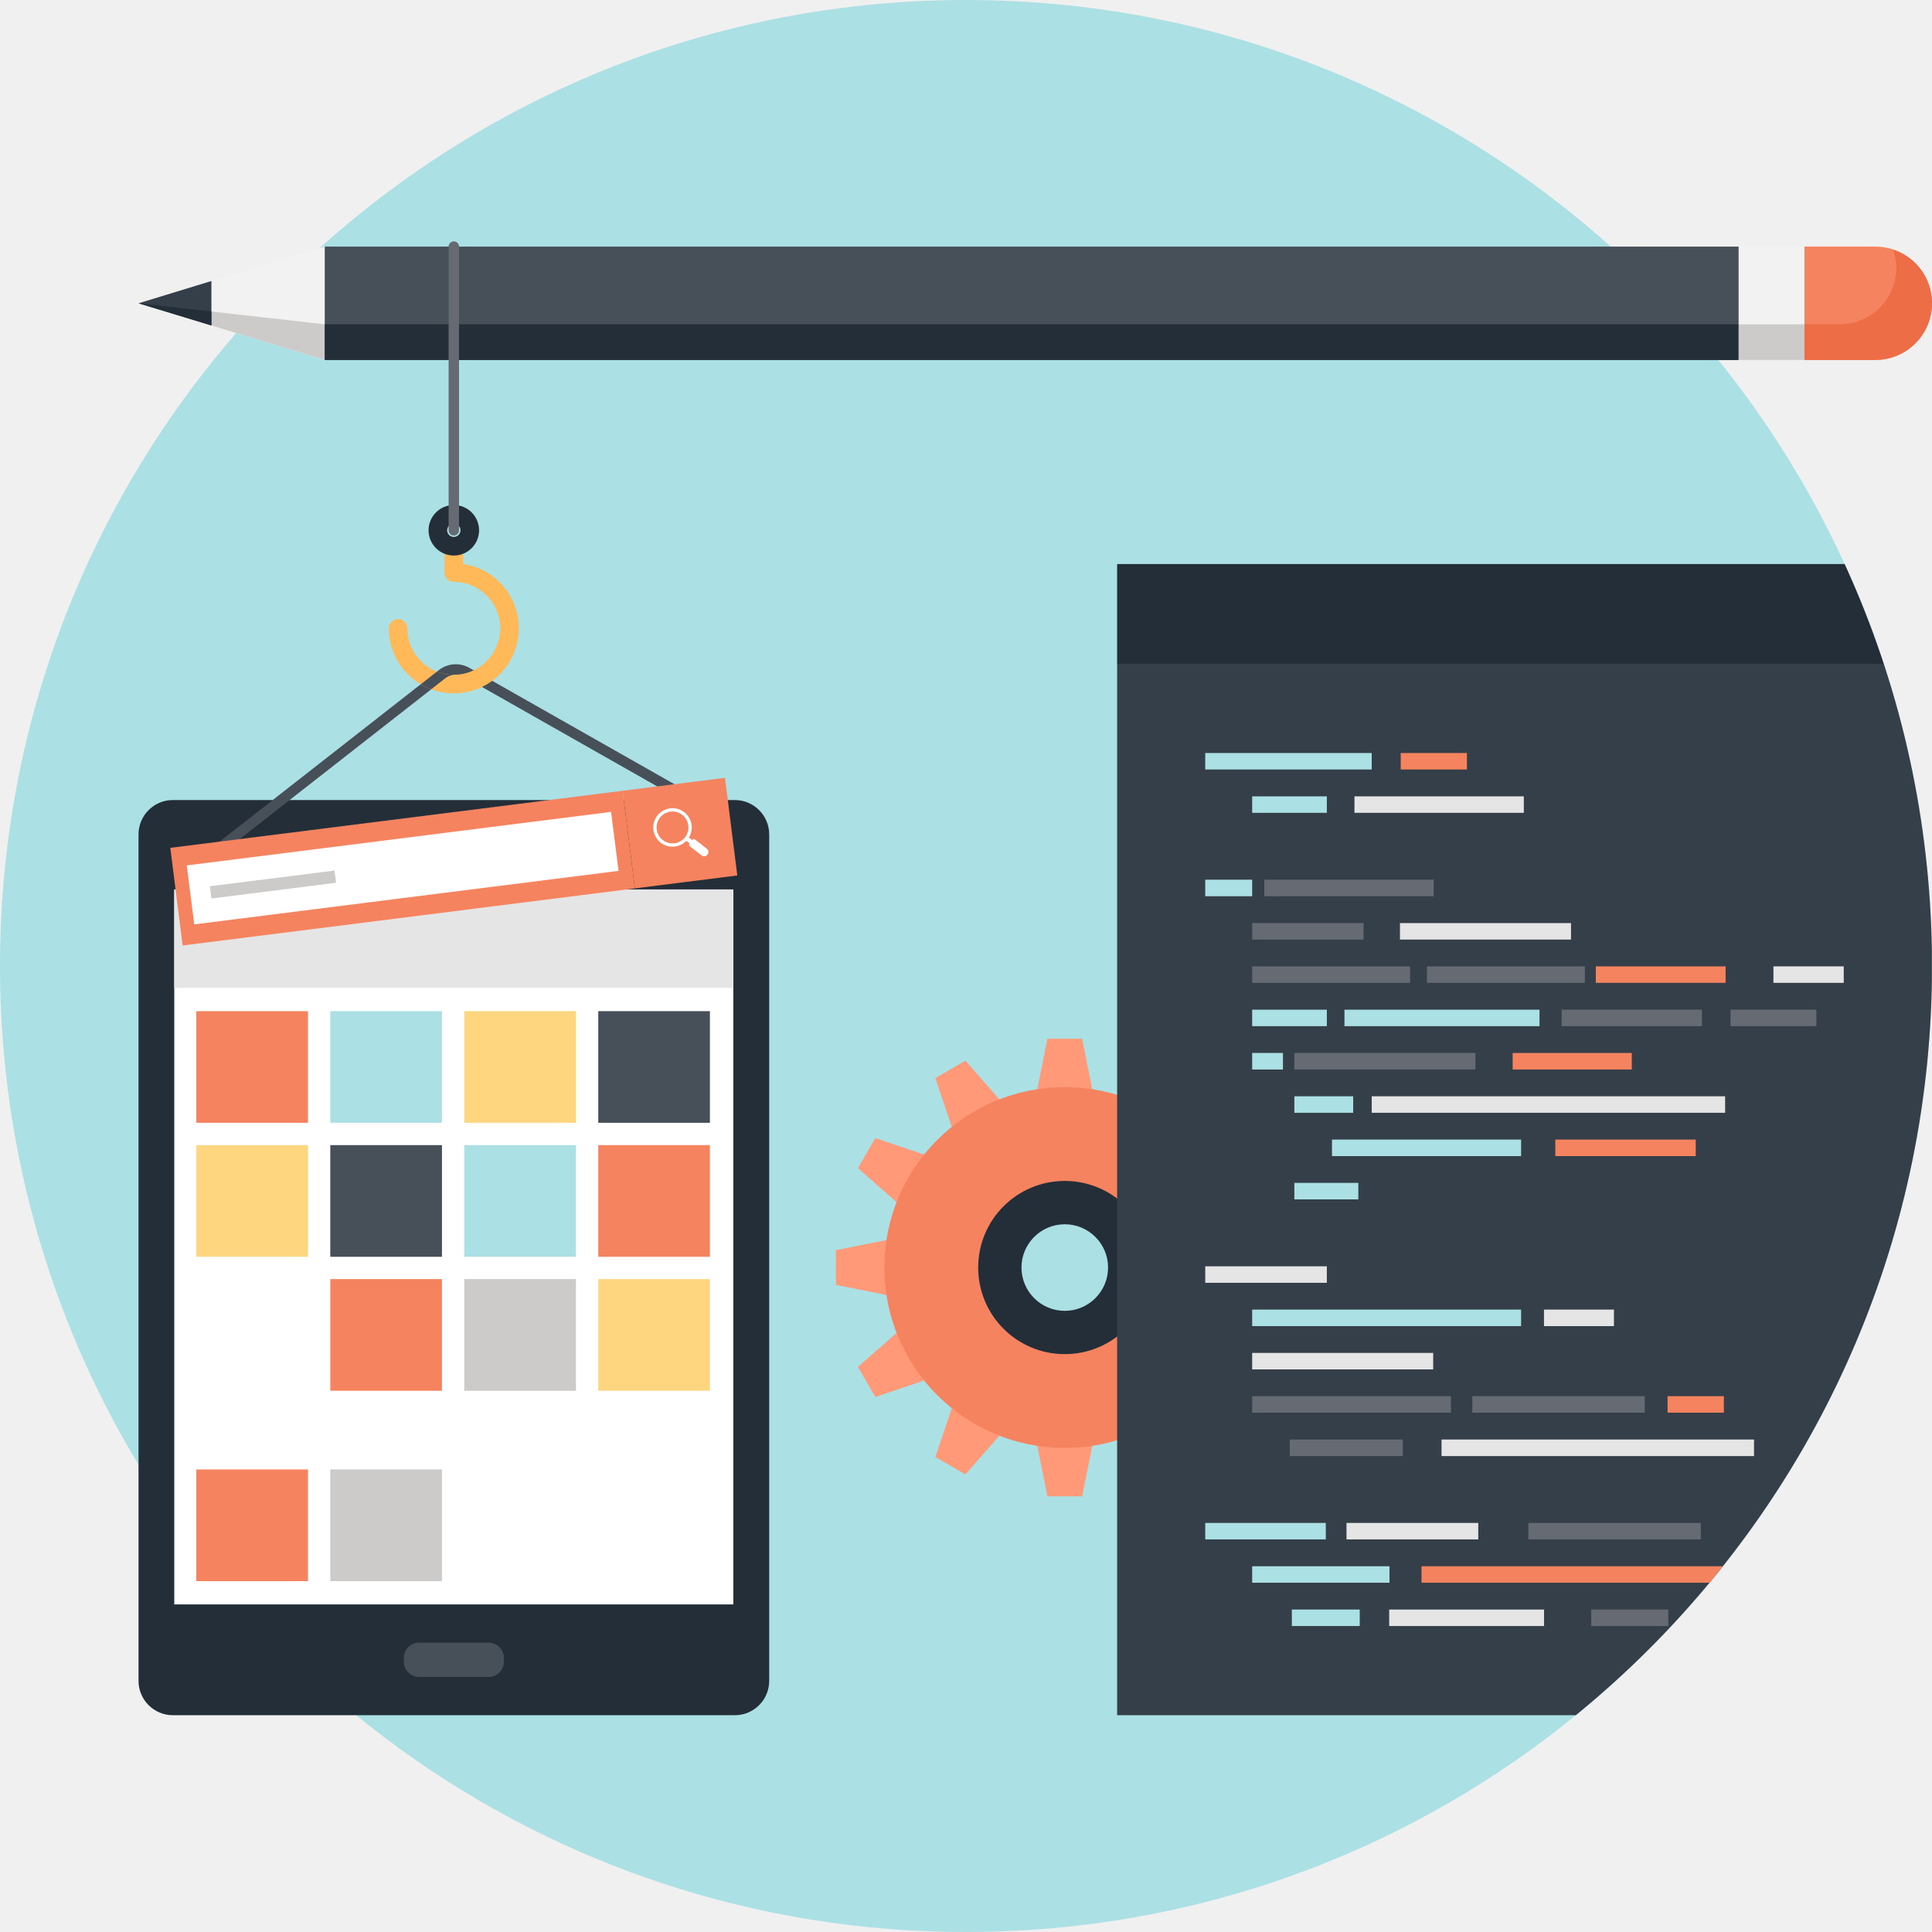
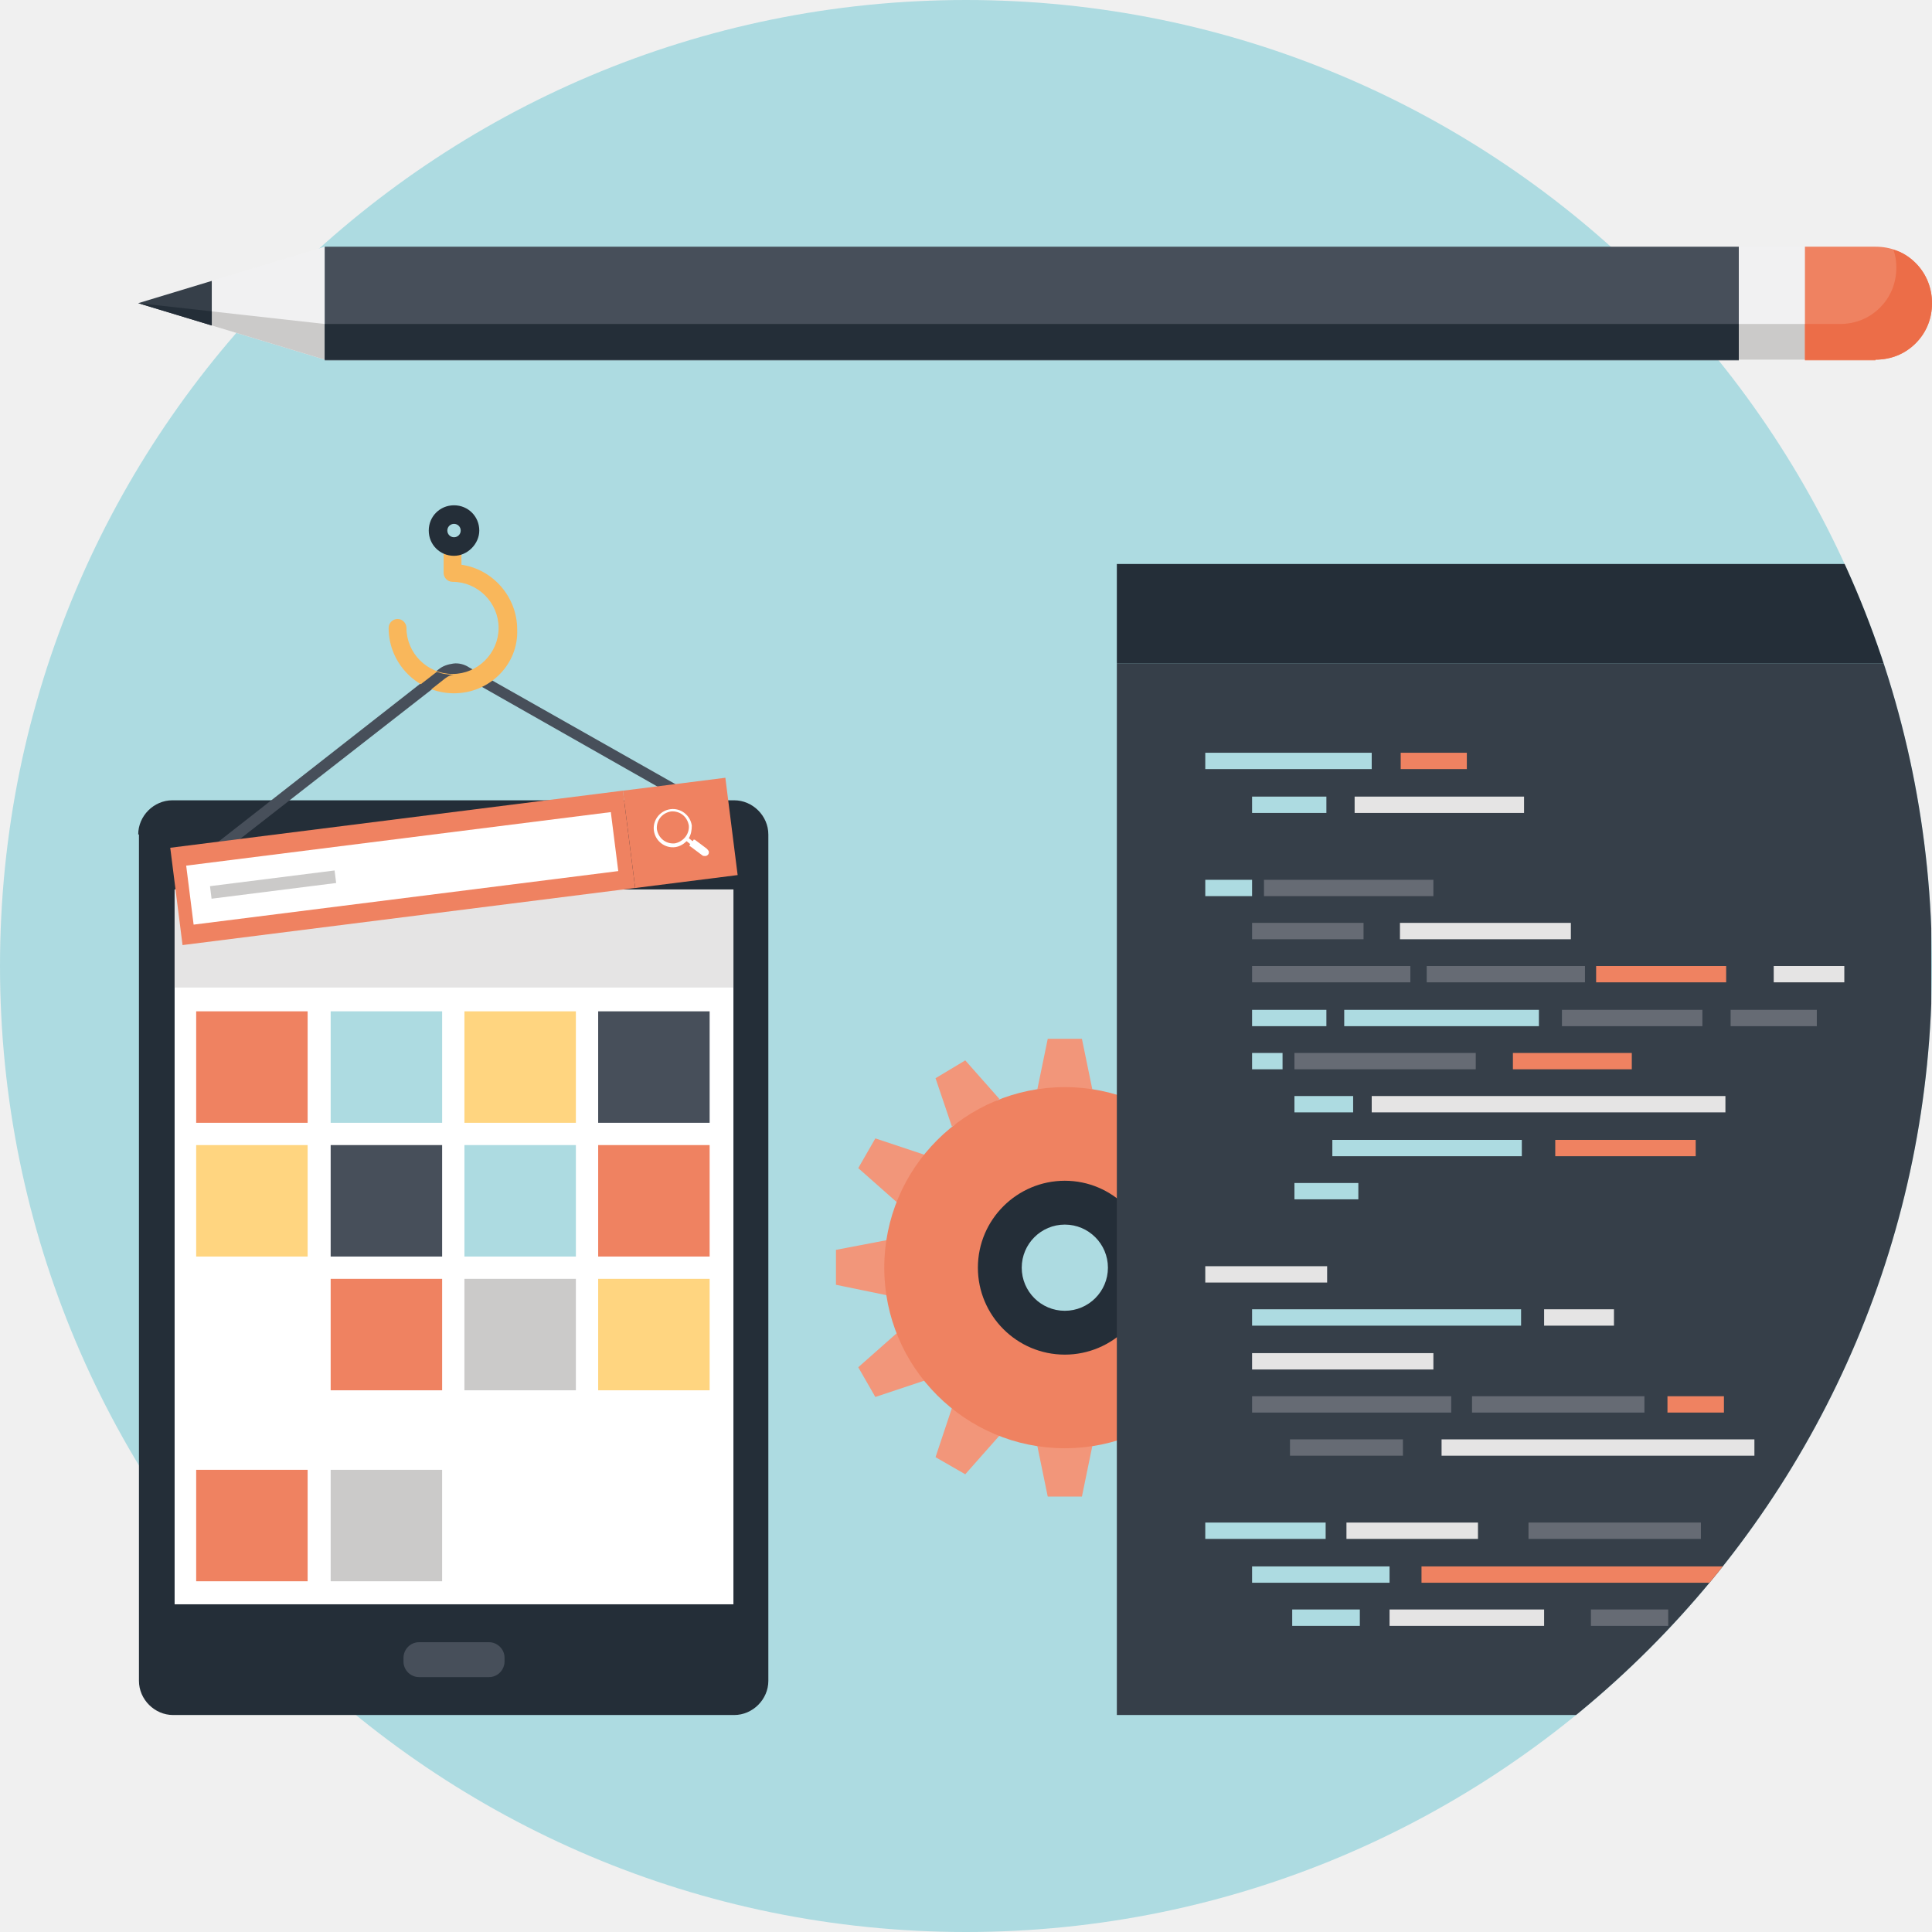
- <svg xmlns="http://www.w3.org/2000/svg" xmlns:xlink="http://www.w3.org/1999/xlink" version="1.1" id="Layer_1" x="0px" y="0px" width="260" height="260" viewBox="0 0 260 260" enable-background="new 0 0 1000 1000" xml:space="preserve">
-   <defs id="defs221" />
-   <circle cx="267.197" cy="215.356" r="130" id="circle3" transform="matrix(0.9999961,0,0,1,-137.1965,-85.356)" style="fill:#abe0e5" />
-   <polygon points="180.902,133.798 155.84,126.171 180.902,118.542 " id="polygon5" transform="matrix(0.9999961,0,0,1,-137.1965,-85.356)" style="fill:#f2f2f2" />
-   <polygon points="155.84,126.171 180.902,133.798 180.902,129.001 " id="polygon7" transform="matrix(0.9999961,0,0,1,-137.1965,-85.356)" style="fill:#cccbca" />
-   <rect x="43.705" y="33.186" width="190.28" height="15.256" id="rect9" style="fill:#474f59" />
-   <rect x="43.705" y="43.645" width="190.28" height="4.797" id="rect11" style="fill:#232e38" />
-   <polygon points="165.648,129.152 155.84,126.171 165.648,123.172 " id="polygon13" transform="matrix(0.9999961,0,0,1,-137.1965,-85.356)" style="fill:#353f49" />
-   <polygon points="165.648,129.152 155.84,126.171 165.648,127.278 " id="polygon15" transform="matrix(0.9999961,0,0,1,-137.1965,-85.356)" style="fill:#232e38" />
-   <rect x="233.986" y="33.186" width="8.853" height="15.256" id="rect17" style="fill:#f2f2f2" />
-   <rect x="233.986" y="43.645" width="8.853" height="4.797" id="rect19" style="fill:#cccbca" />
-   <path d="m 252.371,48.442 c 1.951,0 3.905,-0.745 5.395,-2.234 1.49,-1.489 2.233,-3.441 2.233,-5.395 l 0,0 c 0,-1.951 -0.744,-3.904 -2.233,-5.393 -1.489,-1.49 -3.443,-2.234 -5.395,-2.234 h -9.533 v 15.256 h 9.533 z" id="path21" style="fill:#f68360" />
-   <path d="m 257.766,35.42 c -0.866,-0.867 -1.896,-1.45 -2.983,-1.813 0.259,0.782 0.42,1.592 0.42,2.408 0,1.952 -0.744,3.904 -2.234,5.395 -1.488,1.488 -3.441,2.234 -5.393,2.234 h -4.737 v 4.797 h 9.533 c 1.951,0 3.905,-0.745 5.395,-2.234 C 259.257,44.718 260,42.766 260,40.812 c -10e-4,-1.95 -0.745,-3.903 -2.234,-5.392 z" id="path23" style="fill:#ed6d47" />
-   <g id="g25" transform="matrix(0.9999961,0,0,1,-137.1965,-85.356)">
-     <g id="g27">
-       <polygon points="278.155,225.143 276.793,231.938 284.189,231.938 282.826,225.143 " id="polygon29" style="fill:#ff9978" />
-       <polygon points="263.071,230.436 265.288,237.006 271.695,233.306 267.118,228.099 " id="polygon31" style="fill:#ff9978" />
-       <polygon points="252.656,242.559 257.861,247.141 261.559,240.735 254.991,238.514 " id="polygon33" style="fill:#ff9978" />
-       <polygon points="249.699,258.271 256.496,259.634 256.496,252.236 249.695,253.599 " id="polygon35" style="fill:#ff9978" />
-       <polygon points="254.992,273.357 261.559,271.134 257.861,264.73 252.656,269.31 " id="polygon37" style="fill:#ff9978" />
-       <polygon points="267.118,283.771 271.695,278.564 265.291,274.867 263.071,281.435 " id="polygon39" style="fill:#ff9978" />
-       <polygon points="282.826,286.728 284.189,279.933 276.794,279.933 278.158,286.728 " id="polygon41" style="fill:#ff9978" />
-       <polygon points="297.911,281.435 295.692,274.867 289.286,278.564 293.867,283.771 " id="polygon43" style="fill:#ff9978" />
-       <polygon points="308.326,269.31 303.121,264.73 299.423,271.134 305.992,273.357 " id="polygon45" style="fill:#ff9978" />
-       <polygon points="311.283,253.599 304.488,252.236 304.488,259.634 311.285,258.271 " id="polygon47" style="fill:#ff9978" />
-       <polygon points="305.992,238.514 299.423,240.735 303.121,247.139 308.326,242.559 " id="polygon49" style="fill:#ff9978" />
-       <polygon points="293.864,228.102 289.286,233.306 295.692,237.002 297.911,230.436 " id="polygon51" style="fill:#ff9978" />
-     </g>
+ <svg xmlns="http://www.w3.org/2000/svg" xmlns:xlink="http://www.w3.org/1999/xlink" version="1.1" id="Layer_1" x="0" y="0" viewBox="0 0 260 260" xml:space="preserve" enable-background="new 0 0 260 260">
+   <style>
+ .s0{
+ 	fill:#ADDBE1;
+ }
+ .s1{
+ 	fill:#F1F1F2;
+ }
+ .s2{
+ 	fill:#CBCAC9;
+ }
+ .s3{
+ 	fill:#474F5A;
+ }
+ .s4{
+ 	fill:#242E38;
+ }
+ .s5{
+ 	fill:#EF8261;
+ }
+ .s6{
+ 	fill:#F2967A;
+ }
+ .s7{
+ 	fill:#FFF;
+ }
+ .s8{
+ 	fill:#FFD580;
+ }
+ .s9{
+ 	clip-path:url(#SVGID_2_);
+ 	fill:#ADDBE1;
+ }
+ .s10{
+ 	clip-path:url(#SVGID_2_);
+ 	fill:#EF8261;
+ }
+ .s11{
+ 	clip-path:url(#SVGID_2_);
+ 	fill:#666B74;
+ }
+ .s12{
+ 	clip-path:url(#SVGID_2_);
+ 	fill:#E5E4E4;
+ }
+ 
+ .wheel {
+   -webkit-animation: upIt 5s linear normal infinite;
+   animation: upIt 5s linear normal infinite;
+ }
+ 
+ 
+ @-webkit-keyframes upIt {
+ 0% { -webkit-transform: translateY(0px);}
+ 50% {-webkit-transform: translateY(20px);}
+ 70% {-webkit-transform: translateY(20px);}
+ 90% {-webkit-transform: translateY(0px);}
+ }
+ 
+ @keyframes upIt {
+ 0% { transform: translateY(0px);}
+ 50% {transform: translateY(20px);}
+ 70% {transform: translateY(20px);}
+ 90% {transform: translateY(0px);}
+ }
+ 
+ 
+ </style>
+   <circle cx="130" cy="130" r="130" fill="#ADDBE1" />
+   <polygon points="43.7 48.4 18.6 40.8 43.7 33.2 " fill="#F1F1F2" />
+   <polygon points="18.6 40.8 43.7 48.4 43.7 43.6 " fill="#CBCAC9" />
+   <rect x="43.7" y="33.2" width="190.3" height="15.3" fill="#474F5A" />
+   <rect x="43.7" y="43.6" width="190.3" height="4.8" fill="#242E38" />
+   <polygon points="28.5 43.8 18.6 40.8 28.5 37.8 " fill="#363F49" />
+   <polygon points="28.5 43.8 18.6 40.8 28.5 41.9 " fill="#242E38" />
+   <rect x="234" y="33.2" width="8.9" height="15.3" fill="#F1F1F2" />
+   <rect x="234" y="43.6" width="8.9" height="4.8" fill="#CBCAC9" />
+   <path d="M252.4 48.4c2 0 3.9-0.7 5.4-2.2 1.5-1.5 2.2-3.4 2.2-5.4l0 0c0-2-0.7-3.9-2.2-5.4 -1.5-1.5-3.4-2.2-5.4-2.2h-9.5v15.3H252.4z" fill="#EF8261" />
+   <path d="M257.8 35.4c-0.9-0.9-1.9-1.5-3-1.8 0.3 0.8 0.4 1.6 0.4 2.4 0 2-0.7 3.9-2.2 5.4 -1.5 1.5-3.4 2.2-5.4 2.2h-4.7v4.8h9.5c2 0 3.9-0.7 5.4-2.2 1.5-1.5 2.2-3.4 2.2-5.4C260 38.9 259.3 36.9 257.8 35.4z" fill="#EC6D48" />
+   <polygon points="145.6 139.8 141 139.8 139.6 146.6 147 146.6 " fill="#F2967A" />
+   <polygon points="129.9 142.7 125.9 145.1 128.1 151.6 134.5 147.9 " fill="#F2967A" />
+   <polygon points="117.8 153.2 115.5 157.2 120.7 161.8 124.4 155.4 " fill="#F2967A" />
+   <polygon points="112.5 168.2 112.5 172.9 119.3 174.3 119.3 166.9 " fill="#F2967A" />
+   <polygon points="115.5 184 117.8 188 124.4 185.8 120.7 179.4 " fill="#F2967A" />
+   <polygon points="125.9 196.1 129.9 198.4 134.5 193.2 128.1 189.5 " fill="#F2967A" />
+   <polygon points="141 201.4 145.6 201.4 147 194.6 139.6 194.6 " fill="#F2967A" />
+   <polygon points="156.7 198.4 160.7 196.1 158.5 189.5 152.1 193.2 " fill="#F2967A" />
+   <polygon points="168.8 188 171.1 184 165.9 179.4 162.2 185.8 " fill="#F2967A" />
+   <polygon points="174.1 172.9 174.1 168.2 167.3 166.9 167.3 174.3 " fill="#F2967A" />
+   <polygon points="171.1 157.2 168.8 153.2 162.2 155.4 165.9 161.8 " fill="#F2967A" />
+   <polygon points="160.7 145.1 156.7 142.7 152.1 147.9 158.5 151.6 " fill="#F2967A" />
+   <path d="M143.3 146.3c-13.4 0-24.3 10.9-24.3 24.3 0 13.4 10.9 24.3 24.3 24.3 13.4 0 24.3-10.9 24.3-24.3C167.6 157.2 156.7 146.3 143.3 146.3zM143.3 177.3c-3.7 0-6.7-3-6.7-6.7 0-3.7 3-6.7 6.7-6.7 3.7 0 6.7 3 6.7 6.7C150 174.3 147 177.3 143.3 177.3z" fill="#EF8261" />
+   <path d="M143.3 158.9c-6.4 0-11.7 5.2-11.7 11.7 0 6.4 5.2 11.7 11.7 11.7 6.4 0 11.7-5.2 11.7-11.7C154.9 164.1 149.7 158.9 143.3 158.9zM143.3 176.4c-3.2 0-5.8-2.6-5.8-5.8 0-3.2 2.6-5.8 5.8-5.8 3.2 0 5.8 2.6 5.8 5.8C149.1 173.8 146.5 176.4 143.3 176.4z" fill="#242E38" />
+   <g class="wheel">
+     <path d="M18.6 112.3c0-2.5 2.1-4.6 4.6-4.6h75.6c2.5 0 4.6 2.1 4.6 4.6v113.9c0 2.5-2.1 4.6-4.6 4.6H23.3c-2.5 0-4.6-2.1-4.6-4.6V112.3z" fill="#242E38" />
+     <path d="M56.4 225.7c-1.1 0-2.1-0.9-2.1-2.1v-0.5c0-1.1 0.9-2.1 2.1-2.1h9.4c1.1 0 2.1 0.9 2.1 2.1v0.5c0 1.1-0.9 2.1-2.1 2.1H56.4z" fill="#474F5A" />
+     <path d="M61.1 115.8c-1.2 0-2.1-0.9-2.1-2.1 0-1.2 0.9-2.1 2.1-2.1 1.2 0 2.1 1 2.1 2.1C63.2 114.9 62.2 115.8 61.1 115.8z" fill="#474F5A" />
+     <path d="M61.1 114.6c-0.5 0-0.9-0.4-0.9-0.9 0-0.5 0.4-0.9 0.9-0.9 0.5 0 0.9 0.4 0.9 0.9C62 114.2 61.6 114.6 61.1 114.6z" fill="#D9D9D8" />
+     <rect x="23.5" y="119.7" width="75.2" height="96.2" fill="#FFF" />
+     <rect x="26.4" y="136.1" width="15" height="15" fill="#EF8261" />
+     <rect x="44.5" y="136.1" width="15" height="15" fill="#ADDBE1" />
+     <rect x="62.5" y="136.1" width="15" height="15" fill="#FFD580" />
+     <rect x="80.5" y="136.1" width="15" height="15" fill="#474F5A" />
+     <rect x="26.4" y="154.1" width="15" height="15" fill="#FFD580" />
+     <rect x="44.5" y="154.1" width="15" height="15" fill="#474F5A" />
+     <rect x="62.5" y="154.1" width="15" height="15" fill="#ADDBE1" />
+     <rect x="80.5" y="154.1" width="15" height="15" fill="#EF8261" />
+     <rect x="44.5" y="172.1" width="15" height="15" fill="#EF8261" />
+     <rect x="62.5" y="172.1" width="15" height="15" fill="#CBCAC9" />
+     <rect x="80.5" y="172.1" width="15" height="15" fill="#FFD580" />
+     <rect x="26.4" y="197.8" width="15" height="15" fill="#EF8261" />
+     <rect x="44.5" y="197.8" width="15" height="15" fill="#CBCAC9" />
+     <rect x="23.5" y="119.7" width="75.2" height="13.2" fill="#E5E4E4" />
+     <path d="M29.6 114.8c-0.2 0-0.4-0.1-0.6-0.3 -0.2-0.3-0.2-0.7 0.1-1l29.9-23.4c0.6-0.5 1.3-0.7 2-0.8 0.7-0.1 1.5 0.1 2.1 0.5l28.1 15.9c0.3 0.2 0.5 0.6 0.3 1 -0.2 0.3-0.6 0.5-1 0.3L62.5 91.1c-0.4-0.2-0.8-0.3-1.3-0.3 -0.5 0-0.9 0.2-1.2 0.5L30 114.7C29.9 114.8 29.7 114.8 29.6 114.8z" fill="#474F5A" />
+     <rect x="23.5" y="110.2" transform="matrix(0.9921 -0.1252 0.1252 0.9921 -14.1995 7.7014)" width="61.4" height="13.2" fill="#EF8261" />
+     <rect x="50.2" y="88.1" transform="matrix(0.1251 0.9921 -0.9921 0.1251 163.3255 48.4645)" width="8" height="57.6" fill="#FFF" />
+     <rect x="28.3" y="118.2" transform="matrix(0.9921 -0.1251 0.1251 0.9921 -14.6033 5.5314)" width="16.9" height="1.7" fill="#CBCAC9" />
+     <rect x="84.6" y="105.5" transform="matrix(0.9921 -0.1252 0.1252 0.9921 -13.3142 12.334)" width="13.9" height="13.2" fill="#EF8261" />
+     <path d="M95.1 114.2l-1.6-1.2c0 0-0.1 0-0.1 0 -0.1 0-0.1 0-0.1 0.1l-0.1 0.1 -0.5-0.4c0.3-0.5 0.4-1.1 0.4-1.7 -0.2-1.4-1.5-2.4-2.9-2.2 -1.4 0.2-2.4 1.5-2.2 2.9 0.2 1.4 1.5 2.4 2.9 2.2 0.6-0.1 1.1-0.4 1.5-0.8l0.5 0.4 -0.1 0.1c0 0 0 0.1 0 0.1 0 0.1 0 0.1 0.1 0.1l1.6 1.2c0.1 0.1 0.3 0.1 0.4 0.1 0.2 0 0.3-0.1 0.4-0.2 0.1-0.1 0.1-0.3 0.1-0.4C95.3 114.4 95.2 114.3 95.1 114.2zM90.8 113.5c-1.2 0.1-2.2-0.7-2.4-1.9 -0.1-1.2 0.7-2.2 1.9-2.4 1.2-0.1 2.2 0.7 2.4 1.9C92.8 112.3 91.9 113.3 90.8 113.5z" fill="#FFF" />
+     <path d="M61.1 93.3c-4.8 0-8.8-3.9-8.8-8.8 0-0.7 0.6-1.2 1.2-1.2 0.7 0 1.2 0.6 1.2 1.2 0 3.4 2.8 6.2 6.2 6.2 3.4 0 6.2-2.8 6.2-6.2 0-3.4-2.8-6.2-6.2-6.2 -0.7 0-1.2-0.6-1.2-1.2v-3.5c0-0.7 0.6-1.2 1.2-1.2 0.7 0 1.2 0.6 1.2 1.2v2.4c4.2 0.6 7.5 4.3 7.5 8.7C69.8 89.4 65.9 93.3 61.1 93.3z" fill="#F9B75B" />
+     <path d="M61.1 74.8c-1.9 0-3.4-1.5-3.4-3.4 0-1.9 1.5-3.4 3.4-3.4s3.4 1.5 3.4 3.4C64.5 73.2 62.9 74.8 61.1 74.8zM61.1 70.5c-0.5 0-0.9 0.4-0.9 0.9 0 0.5 0.4 0.9 0.9 0.9s0.9-0.4 0.9-0.9C62 70.9 61.6 70.5 61.1 70.5z" fill="#242E38" />
+     <path d="M61.1 90.8c-0.4 0-0.8 0.2-1.2 0.5L58 92.8c-0.5-0.2-1-0.4-1.4-0.7l2.2-1.7C59.5 90.7 60.3 90.8 61.1 90.8z" fill="#474F5A" />
  </g>
-   <path d="m 143.292,146.303 c -13.41,0 -24.277,10.867 -24.277,24.276 0,13.412 10.867,24.277 24.277,24.277 13.412,0 24.277,-10.865 24.277,-24.277 0.001,-13.409 -10.865,-24.276 -24.277,-24.276 z m 0,31.001 c -3.706,0 -6.723,-3.016 -6.723,-6.725 0,-3.707 3.017,-6.724 6.723,-6.724 3.709,0 6.724,3.017 6.724,6.724 0,3.709 -3.015,6.725 -6.724,6.725 z" id="path53" style="fill:#f68360" />
-   <path d="m 143.292,158.926 c -6.438,0 -11.652,5.215 -11.652,11.653 0,6.439 5.214,11.652 11.652,11.652 6.438,0 11.653,-5.213 11.653,-11.652 10e-4,-6.438 -5.215,-11.653 -11.653,-11.653 z m 0,17.481 c -3.214,0 -5.826,-2.611 -5.826,-5.828 0,-3.213 2.612,-5.823 5.826,-5.823 3.213,0 5.826,2.61 5.826,5.823 0,3.217 -2.613,5.828 -5.826,5.828 z" id="path55" style="fill:#232e38" />
-   <path d="m 18.643,112.286 c 0,-2.541 2.071,-4.62 4.615,-4.62 h 75.643 c 2.537,0 4.613,2.079 4.613,4.62 v 113.928 c 0,2.539 -2.076,4.611 -4.613,4.611 H 23.258 c -2.544,0 -4.615,-2.072 -4.615,-4.611 V 112.286 z" id="path57" style="fill:#232e38" />
-   <path d="m 56.397,225.679 c -1.128,0 -2.053,-0.922 -2.053,-2.055 v -0.508 c 0,-1.133 0.925,-2.055 2.053,-2.055 h 9.364 c 1.127,0 2.053,0.922 2.053,2.055 v 0.508 c 0,1.133 -0.926,2.055 -2.053,2.055 H 56.397 z" id="path59" style="fill:#474f59" />
-   <path d="m 61.069,115.795 c -1.168,0 -2.101,-0.94 -2.101,-2.118 0,-1.154 0.933,-2.112 2.101,-2.112 1.165,0 2.117,0.958 2.117,2.112 0,1.178 -0.952,2.118 -2.117,2.118 z" id="path61" style="fill:#474f59" />
-   <path d="m 61.076,114.567 c -0.49,0 -0.877,-0.396 -0.877,-0.887 0,-0.486 0.387,-0.88 0.877,-0.88 0.488,0 0.885,0.394 0.885,0.88 0,0.491 -0.396,0.887 -0.885,0.887 z" id="path63" style="fill:#d9d8d7" />
-   <rect x="23.453" y="119.698" width="75.238" height="96.217" id="rect65" style="fill:#ffffff" />
-   <g id="g67" transform="matrix(0.9999961,0,0,1,-137.1965,-85.356)">
-     <rect x="163.617" y="221.434" width="15.027" height="15.024" id="rect69" style="fill:#f68360" />
-     <rect x="181.647" y="221.434" width="15.028" height="15.024" id="rect71" style="fill:#abe0e5" />
-     <rect x="199.677" y="221.434" width="15.028" height="15.024" id="rect73" style="fill:#ffd680" />
-     <rect x="217.707" y="221.434" width="15.028" height="15.024" id="rect75" style="fill:#474f59" />
-     <rect x="163.617" y="239.461" width="15.027" height="15.028" id="rect77" style="fill:#ffd680" />
-     <rect x="181.647" y="239.461" width="15.028" height="15.028" id="rect79" style="fill:#474f59" />
-     <rect x="199.677" y="239.461" width="15.028" height="15.028" id="rect81" style="fill:#abe0e5" />
-     <rect x="217.707" y="239.461" width="15.028" height="15.028" id="rect83" style="fill:#f68360" />
-     <rect x="181.647" y="257.49" width="15.028" height="15.029" id="rect85" style="fill:#f68360" />
-     <rect x="199.677" y="257.49" width="15.028" height="15.029" id="rect87" style="fill:#cccbca" />
-     <rect x="217.707" y="257.49" width="15.028" height="15.029" id="rect89" style="fill:#ffd680" />
-     <rect x="163.617" y="283.109" width="15.027" height="15.029" id="rect91" style="fill:#f68360" />
-     <rect x="181.647" y="283.109" width="15.028" height="15.029" id="rect93" style="fill:#cccbca" />
-   </g>
-   <rect x="23.453" y="119.698" width="75.238" height="13.245" id="rect95" style="fill:#e6e5e5" />
-   <g id="g97" transform="matrix(0.9999961,0,0,1,-137.1965,-85.356)">
-     <path d="m 166.764,200.193 c -0.209,0 -0.414,-0.093 -0.553,-0.269 -0.238,-0.305 -0.184,-0.744 0.121,-0.982 l 29.924,-23.408 c 0.579,-0.452 1.273,-0.721 2.007,-0.775 0.731,-0.051 1.459,0.109 2.099,0.473 l 28.103,15.947 c 0.336,0.19 0.454,0.617 0.263,0.954 -0.19,0.336 -0.617,0.454 -0.954,0.263 l -28.102,-15.947 c -0.397,-0.225 -0.846,-0.326 -1.306,-0.293 -0.455,0.033 -0.887,0.201 -1.246,0.482 l -29.926,23.406 c -0.128,0.101 -0.28,0.149 -0.43,0.149 z" id="path99" style="fill:#474f59" />
-     <g id="g101">
-       <rect x="160.705" y="195.574" transform="matrix(0.9921,-0.1252,0.1252,0.9921,-23.805,25.5467)" width="61.351" height="13.245" id="rect103" style="fill:#f68360" />
-       <rect x="187.38" y="173.418" transform="matrix(0.1251,0.9921,-0.9921,0.1251,368.0431,-12.9774)" width="8" height="57.557" id="rect105" style="fill:#ffffff" />
-       <rect x="165.484" y="203.568" transform="matrix(0.9921,-0.1251,0.1251,0.9921,-24.2039,23.3656)" width="16.908" height="1.66" id="rect107" style="fill:#cccbca" />
-       <rect x="221.759" y="190.866" transform="matrix(0.9921,-0.1252,0.1252,0.9921,-22.9191,30.1774)" width="13.889" height="13.244" id="rect109" style="fill:#f68360" />
-       <path d="m 232.309,199.562 -1.608,-1.248 c -0.042,-0.031 -0.093,-0.048 -0.147,-0.041 -0.056,0.008 -0.103,0.035 -0.134,0.076 l -0.055,0.072 -0.456,-0.355 c 0.297,-0.484 0.438,-1.068 0.361,-1.68 -0.179,-1.418 -1.474,-2.424 -2.893,-2.244 -1.419,0.18 -2.423,1.475 -2.244,2.893 0.18,1.42 1.474,2.426 2.893,2.246 0.607,-0.076 1.141,-0.359 1.535,-0.768 l 0.457,0.354 -0.056,0.072 c -0.031,0.039 -0.048,0.091 -0.04,0.146 0.006,0.055 0.035,0.104 0.075,0.134 l 1.609,1.248 c 0.116,0.089 0.265,0.135 0.423,0.114 0.156,-0.02 0.291,-0.1 0.381,-0.216 0.09,-0.116 0.137,-0.265 0.117,-0.423 -0.02,-0.156 -0.103,-0.291 -0.218,-0.38 z m -4.34,-0.72 c -1.175,0.147 -2.248,-0.687 -2.396,-1.863 -0.148,-1.175 0.685,-2.247 1.859,-2.396 1.177,-0.148 2.25,0.684 2.398,1.858 0.149,1.177 -0.684,2.252 -1.861,2.401 z" id="path111" style="fill:#ffffff" />
-     </g>
-   </g>
-   <g id="g113" transform="matrix(0.9999961,0,0,1,-137.1965,-85.356)">
-     <g id="g115">
-       <path d="m 198.27,178.665 c -4.824,0 -8.75,-3.926 -8.75,-8.75 0,-0.69 0.56,-1.25 1.25,-1.25 0.69,0 1.25,0.56 1.25,1.25 0,3.446 2.804,6.25 6.25,6.25 3.446,0 6.25,-2.804 6.25,-6.25 0,-3.446 -2.804,-6.25 -6.25,-6.25 -0.69,0 -1.25,-0.561 -1.25,-1.25 v -3.546 c 0,-0.69 0.56,-1.25 1.25,-1.25 0.69,0 1.25,0.56 1.25,1.25 v 2.384 c 4.234,0.609 7.5,4.262 7.5,8.662 0,4.824 -3.926,8.75 -8.75,8.75 z" id="path117" style="fill:#ffb959" />
-       <path d="m 198.27,160.119 c -1.875,0 -3.399,-1.525 -3.399,-3.4 0,-1.874 1.524,-3.399 3.399,-3.399 1.875,0 3.399,1.525 3.399,3.399 0,1.875 -1.524,3.4 -3.399,3.4 z m 0,-4.3 c -0.496,0 -0.899,0.403 -0.899,0.899 0,0.497 0.403,0.9 0.899,0.9 0.496,0 0.899,-0.403 0.899,-0.9 0,-0.495 -0.403,-0.899 -0.899,-0.899 z" id="path119" style="fill:#232e38" />
-     </g>
-     <path d="m 198.27,157.419 c -0.387,0 -0.7,-0.313 -0.7,-0.699 v -38.178 c 0,-0.387 0.313,-0.701 0.7,-0.701 0.387,0 0.7,0.314 0.7,0.701 v 38.178 c 0,0.386 -0.314,0.699 -0.7,0.699 z" id="path121" style="fill:#656a73" />
-   </g>
-   <path d="m 61.071,90.809 c -0.42,0.05 -0.82,0.21 -1.15,0.47 l -1.891,1.479 c -0.5,-0.18 -0.969,-0.409 -1.409,-0.67 l 2.18,-1.709 c 0.699,0.28 1.469,0.43 2.27,0.43 z" id="path123" style="fill:#474f59" />
-   <g id="g125" transform="matrix(0.9999961,0,0,1,-137.1965,-85.356)">
-     <defs id="defs127">
-       <circle id="SVGID_1_" cx="267.197" cy="215.356" r="130" />
-     </defs>
-     <clipPath id="SVGID_2_">
-       <use xlink:href="#SVGID_1_" overflow="visible" id="use131" style="overflow:visible" x="0" y="0" width="1000" height="1000" />
-     </clipPath>
-     <rect x="287.535" y="174.69" clip-path="url(#SVGID_2_)" width="109.646" height="141.491" id="rect133" style="fill:#353f49" />
-     <rect x="299.393" y="186.691" clip-path="url(#SVGID_2_)" width="22.404" height="2.221" id="rect135" style="fill:#abe0e5" />
-     <rect x="299.393" y="203.745" clip-path="url(#SVGID_2_)" width="6.316" height="2.221" id="rect137" style="fill:#abe0e5" />
-     <rect x="325.702" y="186.691" clip-path="url(#SVGID_2_)" width="8.909" height="2.221" id="rect139" style="fill:#f68360" />
-     <rect x="307.344" y="203.745" clip-path="url(#SVGID_2_)" width="22.8" height="2.221" id="rect141" style="fill:#656a73" />
-     <rect x="305.709" y="192.521" clip-path="url(#SVGID_2_)" width="10.049" height="2.22" id="rect143" style="fill:#abe0e5" />
-     <rect x="305.709" y="221.232" clip-path="url(#SVGID_2_)" width="10.049" height="2.219" id="rect145" style="fill:#abe0e5" />
-     <rect x="299.393" y="255.769" clip-path="url(#SVGID_2_)" width="16.365" height="2.221" id="rect147" style="fill:#e6e5e5" />
-     <rect x="305.709" y="227.063" clip-path="url(#SVGID_2_)" width="4.144" height="2.221" id="rect149" style="fill:#abe0e5" />
-     <rect x="318.129" y="221.232" clip-path="url(#SVGID_2_)" width="26.248" height="2.219" id="rect151" style="fill:#abe0e5" />
-     <rect x="316.449" y="238.717" clip-path="url(#SVGID_2_)" width="25.451" height="2.221" id="rect153" style="fill:#abe0e5" />
-     <rect x="311.049" y="301.96" clip-path="url(#SVGID_2_)" width="9.135" height="2.221" id="rect155" style="fill:#abe0e5" />
-     <rect x="344.981" y="261.595" clip-path="url(#SVGID_2_)" width="9.415" height="2.223" id="rect157" style="fill:#e6e5e5" />
-     <rect x="318.402" y="290.304" clip-path="url(#SVGID_2_)" width="17.734" height="2.221" id="rect159" style="fill:#e6e5e5" />
-     <rect x="324.149" y="301.96" clip-path="url(#SVGID_2_)" width="20.839" height="2.221" id="rect161" style="fill:#e6e5e5" />
-     <rect x="361.613" y="273.251" clip-path="url(#SVGID_2_)" width="7.574" height="2.217" id="rect163" style="fill:#f68360" />
-     <rect x="346.504" y="238.717" clip-path="url(#SVGID_2_)" width="18.896" height="2.221" id="rect165" style="fill:#f68360" />
-     <rect x="347.355" y="221.232" clip-path="url(#SVGID_2_)" width="18.88" height="2.219" id="rect167" style="fill:#656a73" />
-     <rect x="370.079" y="221.232" clip-path="url(#SVGID_2_)" width="11.559" height="2.219" id="rect169" style="fill:#656a73" />
-     <rect x="305.709" y="209.577" clip-path="url(#SVGID_2_)" width="14.99" height="2.22" id="rect171" style="fill:#656a73" />
-     <rect x="305.709" y="215.404" clip-path="url(#SVGID_2_)" width="21.257" height="2.221" id="rect173" style="fill:#656a73" />
-     <rect x="311.387" y="227.063" clip-path="url(#SVGID_2_)" width="24.363" height="2.221" id="rect175" style="fill:#656a73" />
-     <rect x="305.709" y="267.425" clip-path="url(#SVGID_2_)" width="24.361" height="2.219" id="rect177" style="fill:#e6e5e5" />
-     <rect x="305.709" y="273.251" clip-path="url(#SVGID_2_)" width="26.75" height="2.217" id="rect179" style="fill:#656a73" />
-     <rect x="328.498" y="296.138" clip-path="url(#SVGID_2_)" width="47.358" height="2.217" id="rect181" style="fill:#f68360" />
-     <rect x="351.336" y="301.96" clip-path="url(#SVGID_2_)" width="10.373" height="2.221" id="rect183" style="fill:#656a73" />
-     <rect x="335.336" y="273.251" clip-path="url(#SVGID_2_)" width="23.207" height="2.217" id="rect185" style="fill:#656a73" />
-     <rect x="342.882" y="290.304" clip-path="url(#SVGID_2_)" width="23.204" height="2.221" id="rect187" style="fill:#656a73" />
-     <rect x="311.387" y="232.891" clip-path="url(#SVGID_2_)" width="7.916" height="2.219" id="rect189" style="fill:#abe0e5" />
-     <rect x="311.387" y="244.545" clip-path="url(#SVGID_2_)" width="8.61" height="2.219" id="rect191" style="fill:#abe0e5" />
-     <rect x="305.709" y="261.595" clip-path="url(#SVGID_2_)" width="36.191" height="2.223" id="rect193" style="fill:#abe0e5" />
-     <rect x="299.393" y="290.304" clip-path="url(#SVGID_2_)" width="16.225" height="2.221" id="rect195" style="fill:#abe0e5" />
-     <rect x="305.709" y="296.136" clip-path="url(#SVGID_2_)" width="18.482" height="2.219" id="rect197" style="fill:#abe0e5" />
-     <rect x="321.797" y="232.891" clip-path="url(#SVGID_2_)" width="47.561" height="2.219" id="rect199" style="fill:#e6e5e5" />
-     <rect x="310.77" y="279.08" clip-path="url(#SVGID_2_)" width="15.206" height="2.223" id="rect201" style="fill:#656a73" />
-     <rect x="331.193" y="279.08" clip-path="url(#SVGID_2_)" width="42.055" height="2.223" id="rect203" style="fill:#e6e5e5" />
-     <rect x="340.765" y="227.063" clip-path="url(#SVGID_2_)" width="16.031" height="2.221" id="rect205" style="fill:#f68360" />
-     <rect x="329.232" y="215.404" clip-path="url(#SVGID_2_)" width="21.252" height="2.221" id="rect207" style="fill:#656a73" />
-     <rect x="351.955" y="215.404" clip-path="url(#SVGID_2_)" width="17.466" height="2.221" id="rect209" style="fill:#f68360" />
-     <rect x="375.859" y="215.404" clip-path="url(#SVGID_2_)" width="9.461" height="2.221" id="rect211" style="fill:#e6e5e5" />
-     <rect x="325.598" y="209.577" clip-path="url(#SVGID_2_)" width="23.021" height="2.22" id="rect213" style="fill:#e6e5e5" />
-     <rect x="319.475" y="192.521" clip-path="url(#SVGID_2_)" width="22.791" height="2.22" id="rect215" style="fill:#e6e5e5" />
-     <rect x="287.535" y="161.259" clip-path="url(#SVGID_2_)" width="109.646" height="13.432" id="rect217" style="fill:#232e38" />
-   </g>
+   <path id="look" fill="#666B74">
+     <animate attributeName="d" dur="5000ms" keySpline="linear" repeatCount="indefinite" keyTimes="0;0.5;0.7;0.9;1" values="M61.1 72.1c-0.4 0-0.7-0.3-0.7-0.7V33.2c0-0.4 0.3-0.7 0.7-0.7 0.4 0 0.7 0.3 0.7 0.7v38.2C61.8 71.8 61.5 72.1 61.1 72.1z;            M61.1            92.1c-0.4            0-0.7-0.3-0.7-0.7V33.2c0-0.4            0.3-0.7           0.7-0.7           0.4 0           0.7           0.3           0.7           0.7v38.2C61.8           92.8           61.5           92.1           61.1           92.1z;           M61.1            92.1c-0.4            0-0.7-0.3-0.7-0.7V33.2c0-0.4            0.3-0.7           0.7-0.7           0.4 0           0.7           0.3           0.7           0.7v38.2C61.8           92.8           61.5           92.1           61.1           92.1z;                      M61.1 72.1c-0.4 0-0.7-0.3-0.7-0.7V33.2c0-0.4 0.3-0.7 0.7-0.7 0.4 0 0.7 0.3 0.7 0.7v38.2C61.8 71.8 61.5 72.1 61.1 72.1z;                      M61.1 72.1c-0.4 0-0.7-0.3-0.7-0.7V33.2c0-0.4 0.3-0.7 0.7-0.7 0.4 0 0.7 0.3 0.7 0.7v38.2C61.8 71.8 61.5 72.1 61.1 72.1z;" />
+   </path>
+   <defs>
+     <circle id="SVGID_1_" cx="130" cy="130" r="130" />
+   </defs>
+   <clipPath id="SVGID_2_">
+     <use xlink:href="#SVGID_1_" overflow="visible" />
+   </clipPath>
+   <rect x="150.3" y="89.3" width="109.6" height="141.5" style="clip-path:url(#SVGID_2_);fill:#363F49" />
+   <rect x="162.2" y="101.3" width="22.4" height="2.2" class="s9" />
+   <rect x="162.2" y="118.4" width="6.3" height="2.2" class="s9" />
+   <rect x="188.5" y="101.3" width="8.9" height="2.2" class="s10" />
+   <rect x="170.1" y="118.4" width="22.8" height="2.2" class="s11" />
+   <rect x="168.5" y="107.2" width="10" height="2.2" class="s9" />
+   <rect x="168.5" y="135.9" width="10" height="2.2" class="s9" />
+   <rect x="162.2" y="170.4" width="16.4" height="2.2" class="s12" />
+   <rect x="168.5" y="141.7" width="4.1" height="2.2" class="s9" />
+   <rect x="180.9" y="135.9" width="26.2" height="2.2" class="s9" />
+   <rect x="179.3" y="153.4" width="25.5" height="2.2" class="s9" />
+   <rect x="173.9" y="216.6" width="9.1" height="2.2" class="s9" />
+   <rect x="207.8" y="176.2" width="9.4" height="2.2" class="s12" />
+   <rect x="181.2" y="204.9" width="17.7" height="2.2" class="s12" />
+   <rect x="187" y="216.6" width="20.8" height="2.2" class="s12" />
+   <rect x="224.4" y="187.9" width="7.6" height="2.2" class="s10" />
+   <rect x="209.3" y="153.4" width="18.9" height="2.2" class="s10" />
+   <rect x="210.2" y="135.9" width="18.9" height="2.2" class="s11" />
+   <rect x="232.9" y="135.9" width="11.6" height="2.2" class="s11" />
+   <rect x="168.5" y="124.2" width="15" height="2.2" class="s11" />
+   <rect x="168.5" y="130" width="21.3" height="2.2" class="s11" />
+   <rect x="174.2" y="141.7" width="24.4" height="2.2" class="s11" />
+   <rect x="168.5" y="182.1" width="24.4" height="2.2" class="s12" />
+   <rect x="168.5" y="187.9" width="26.8" height="2.2" class="s11" />
+   <rect x="191.3" y="210.8" width="47.4" height="2.2" class="s10" />
+   <rect x="214.1" y="216.6" width="10.4" height="2.2" class="s11" />
+   <rect x="198.1" y="187.9" width="23.2" height="2.2" class="s11" />
+   <rect x="205.7" y="204.9" width="23.2" height="2.2" class="s11" />
+   <rect x="174.2" y="147.5" width="7.9" height="2.2" class="s9" />
+   <rect x="174.2" y="159.2" width="8.6" height="2.2" class="s9" />
+   <rect x="168.5" y="176.2" width="36.2" height="2.2" class="s9" />
+   <rect x="162.2" y="204.9" width="16.2" height="2.2" class="s9" />
+   <rect x="168.5" y="210.8" width="18.5" height="2.2" class="s9" />
+   <rect x="184.6" y="147.5" width="47.6" height="2.2" class="s12" />
+   <rect x="173.6" y="193.7" width="15.2" height="2.2" class="s11" />
+   <rect x="194" y="193.7" width="42.1" height="2.2" class="s12" />
+   <rect x="203.6" y="141.7" width="16" height="2.2" class="s10" />
+   <rect x="192" y="130" width="21.3" height="2.2" class="s11" />
+   <rect x="214.8" y="130" width="17.5" height="2.2" class="s10" />
+   <rect x="238.7" y="130" width="9.5" height="2.2" class="s12" />
+   <rect x="188.4" y="124.2" width="23" height="2.2" class="s12" />
+   <rect x="182.3" y="107.2" width="22.8" height="2.2" class="s12" />
+   <rect x="150.3" y="75.9" width="109.6" height="13.4" style="clip-path:url(#SVGID_2_);fill:#242E38" />
</svg>
